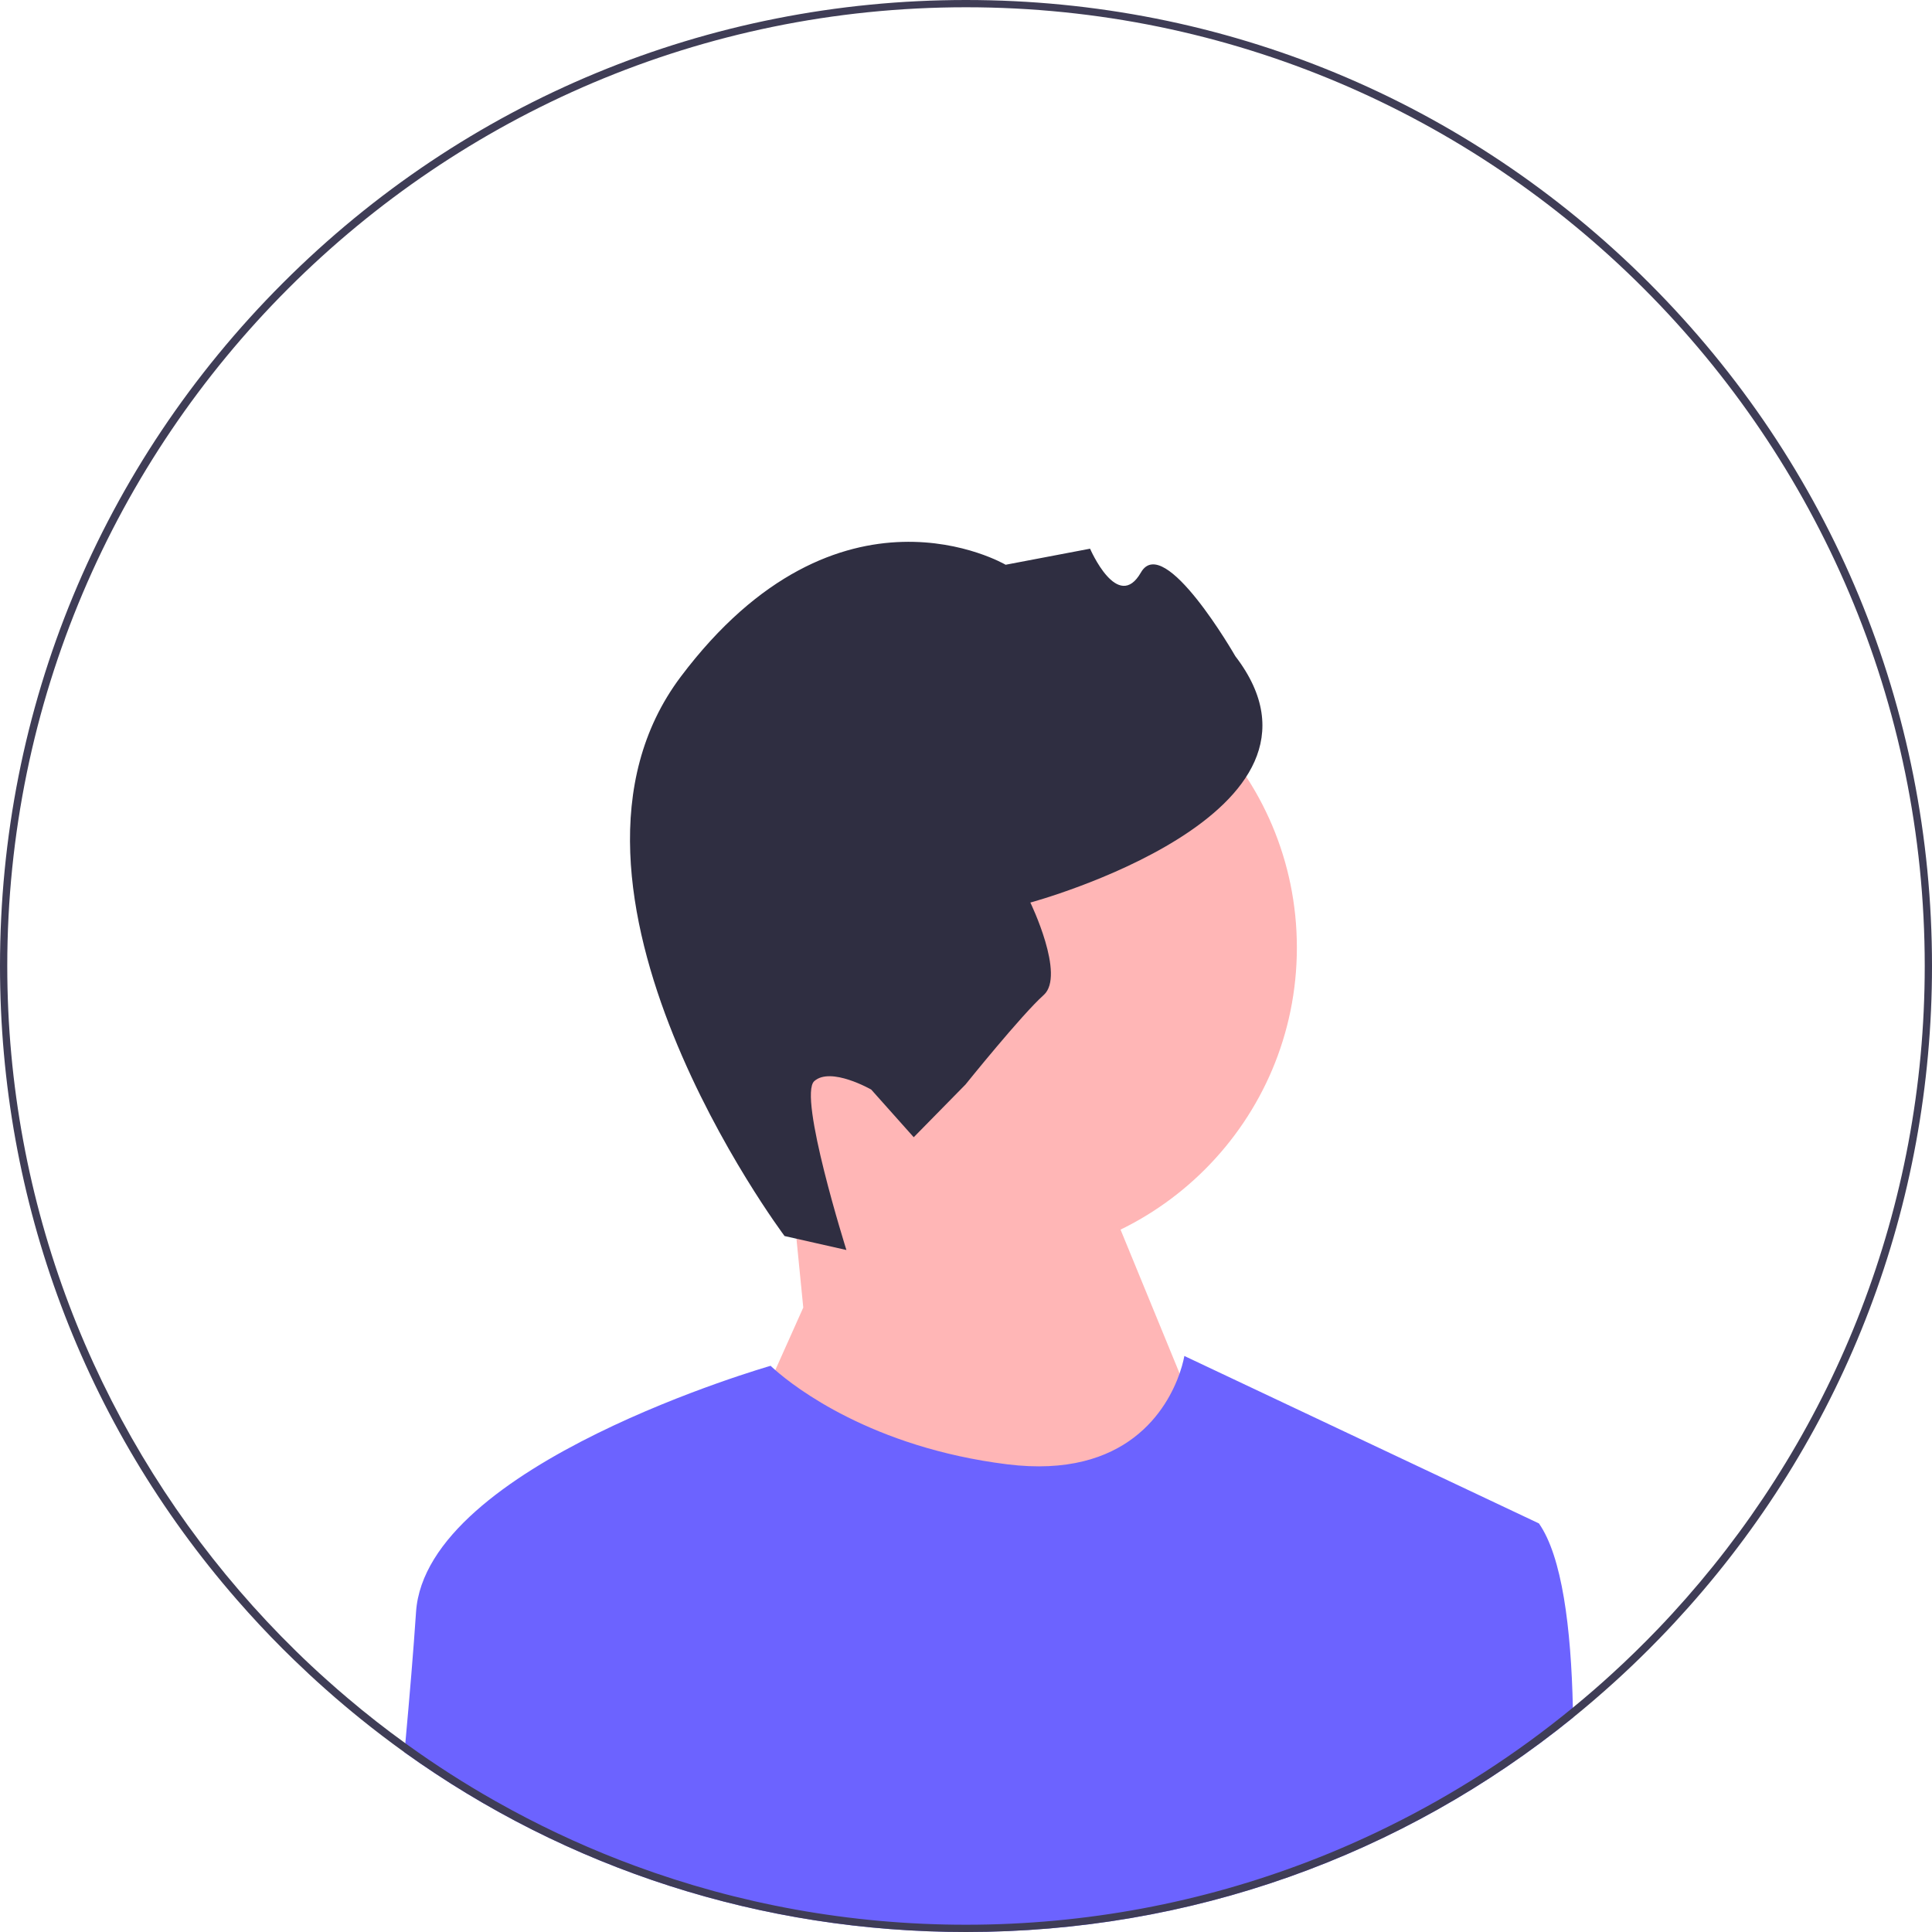
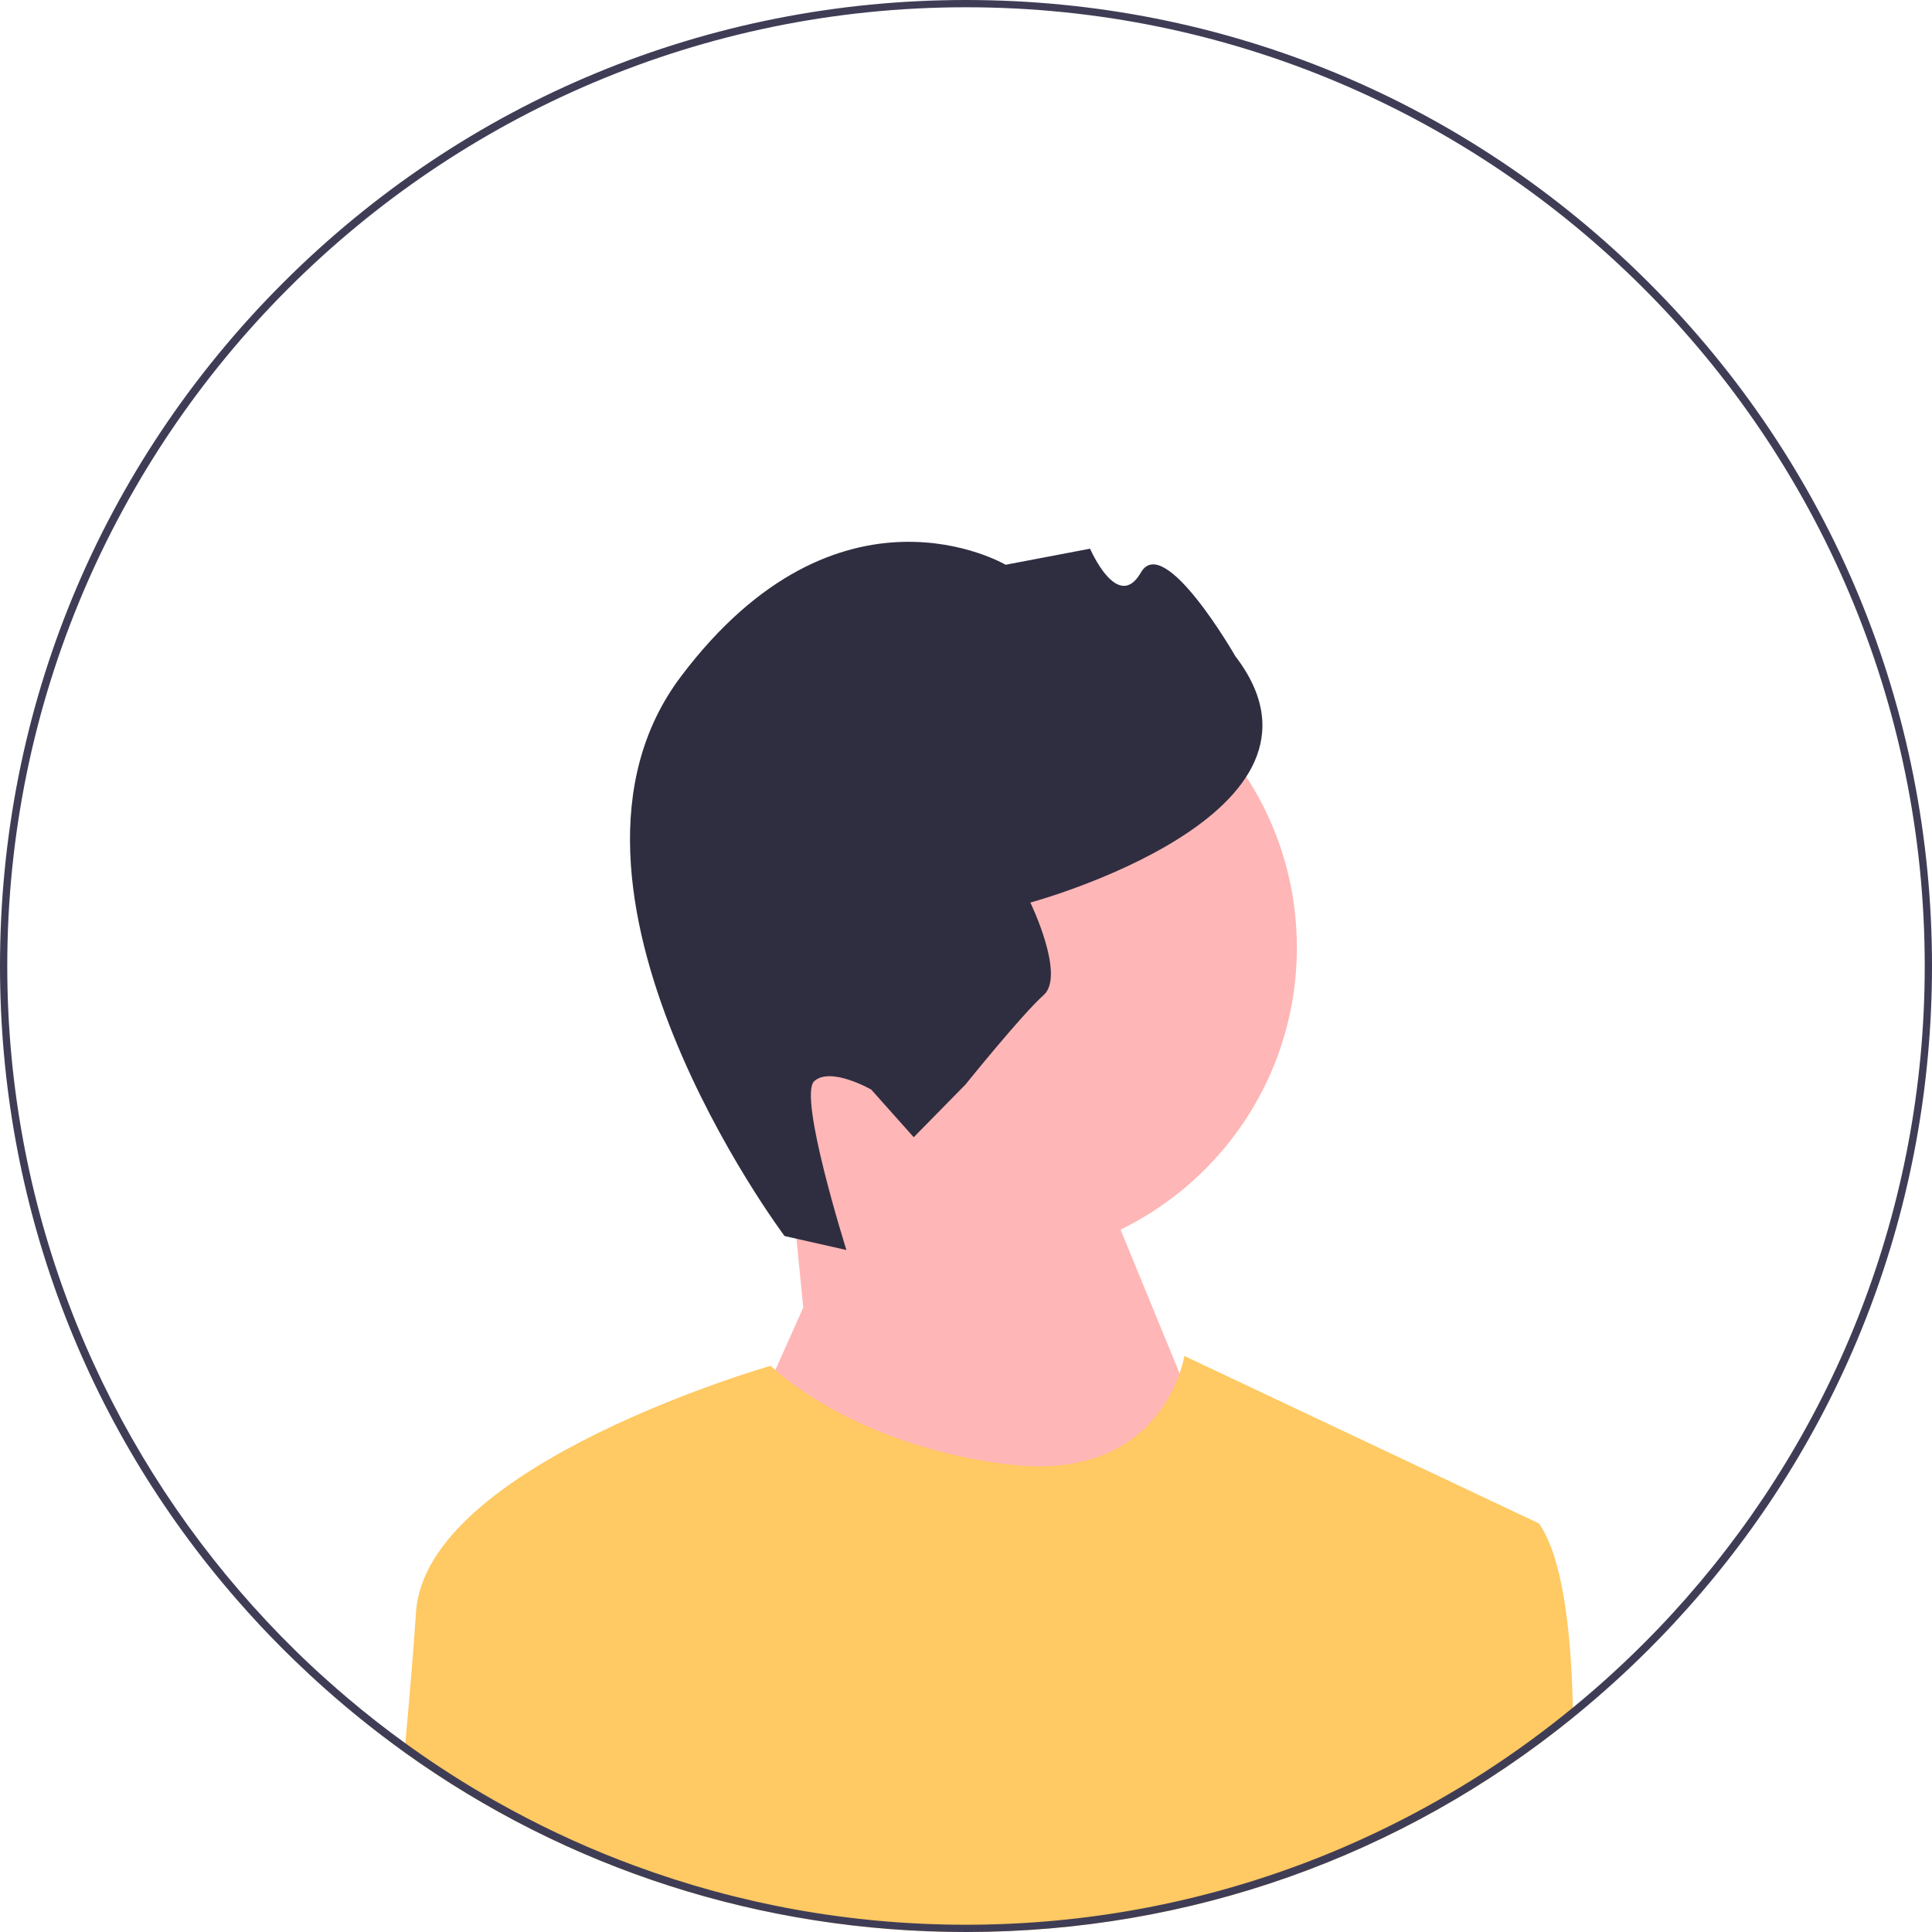
<svg xmlns="http://www.w3.org/2000/svg" width="532" height="532" viewBox="0 0 532 532">
  <circle cx="270.76" cy="260.934" r="86.349" fill="#ffb6b6" />
  <polygon points="221.19 360.052 217.289 320.618 295.19 306.052 341.19 418.052 261.19 510.052 204.19 398.052 221.19 360.052" fill="#ffb6b6" />
  <path d="M216.037,340.357l17.031,3.848s-13.388-42.455-8.844-46.508c4.544-4.053,15.68,2.333,15.68,2.333l11.702,13.12,14.254-14.512s15.475-19.242,21.534-24.646-3.673-25.464-3.673-25.464c0,0,89.892-24.239,56.443-67.84,0,0-19.611-34.185-25.997-23.049-6.386,11.136-14.002-6.55-14.002-6.55l-23.254,4.422s-45.894-27.06-89.453,30.83c-43.559,57.89,28.579,154.016,28.579,154.016h-0Z" fill="#2f2e41" />
-   <path d="M433.16,472.95c-47.19,38.26-105.57,59.05-167.16,59.05-56.24,0-109.81-17.34-154.62-49.48,.08-.84,.16-1.67,.23-2.5,1.19-13,2.25-25.64,2.95-36.12,2.71-40.69,97.64-67.81,97.64-67.81,0,0,.43,.43,1.29,1.18,5.24,4.6,26.51,21.28,63.81,25.94,33.26,4.16,44.21-15.57,47.52-25.02,1-2.88,1.3-4.81,1.3-4.81l97.64,46.11c6.37,9.1,8.86,28.7,9.35,50.73,.02,.91,.04,1.81,.05,2.73Z" fill="#6c63ff" />
+   <path d="M433.16,472.95c-47.19,38.26-105.57,59.05-167.16,59.05-56.24,0-109.81-17.34-154.62-49.48,.08-.84,.16-1.67,.23-2.5,1.19-13,2.25-25.64,2.95-36.12,2.71-40.69,97.64-67.81,97.64-67.81,0,0,.43,.43,1.29,1.18,5.24,4.6,26.51,21.28,63.81,25.94,33.26,4.16,44.21-15.57,47.52-25.02,1-2.88,1.3-4.81,1.3-4.81l97.64,46.11c6.37,9.1,8.86,28.7,9.35,50.73,.02,.91,.04,1.81,.05,2.73Z" fill="#ffc963" />
  <path d="M454.09,77.91C403.85,27.67,337.05,0,266,0S128.15,27.67,77.91,77.91C27.67,128.15,0,194.95,0,266c0,64.85,23.05,126.16,65.29,174.57,4.03,4.63,8.24,9.14,12.62,13.52,1.03,1.03,2.07,2.06,3.12,3.06,2.8,2.71,5.65,5.36,8.55,7.93,1.76,1.57,3.54,3.11,5.34,4.62,1.41,1.19,2.82,2.36,4.25,3.51,.03,.03,.05,.05,.08,.07,3.97,3.2,8.01,6.28,12.13,9.24,44.81,32.14,98.38,49.48,154.62,49.48,61.59,0,119.97-20.79,167.16-59.05,3.85-3.12,7.62-6.36,11.32-9.71,3.27-2.96,6.47-6.01,9.61-9.15,.99-.99,1.98-1.99,2.95-3,2.7-2.78,5.32-5.61,7.88-8.48,43.37-48.72,67.08-110.84,67.08-176.61,0-71.05-27.67-137.85-77.91-188.09Zm10.18,362.21c-2.5,2.84-5.06,5.64-7.68,8.37-4.08,4.25-8.29,8.37-12.64,12.34-1.65,1.52-3.32,3-5.01,4.47-1.92,1.67-3.86,3.31-5.83,4.92-15.53,12.75-32.54,23.75-50.73,32.71-7.19,3.55-14.56,6.78-22.1,9.67-29.29,11.24-61.08,17.4-94.28,17.4-32.04,0-62.76-5.74-91.19-16.24-11.67-4.3-22.95-9.41-33.78-15.26-1.59-.86-3.17-1.73-4.74-2.62-8.26-4.68-16.25-9.79-23.92-15.31-.25-.18-.51-.37-.76-.55-5.46-3.94-10.77-8.09-15.9-12.45-1.88-1.59-3.74-3.2-5.57-4.85-2.98-2.65-5.9-5.38-8.75-8.18-5.4-5.29-10.56-10.8-15.49-16.53C26.09,391.77,2,331.65,2,266,2,120.43,120.43,2,266,2s264,118.43,264,264c0,66.66-24.83,127.62-65.73,174.12Z" fill="#3f3d56" />
</svg>
